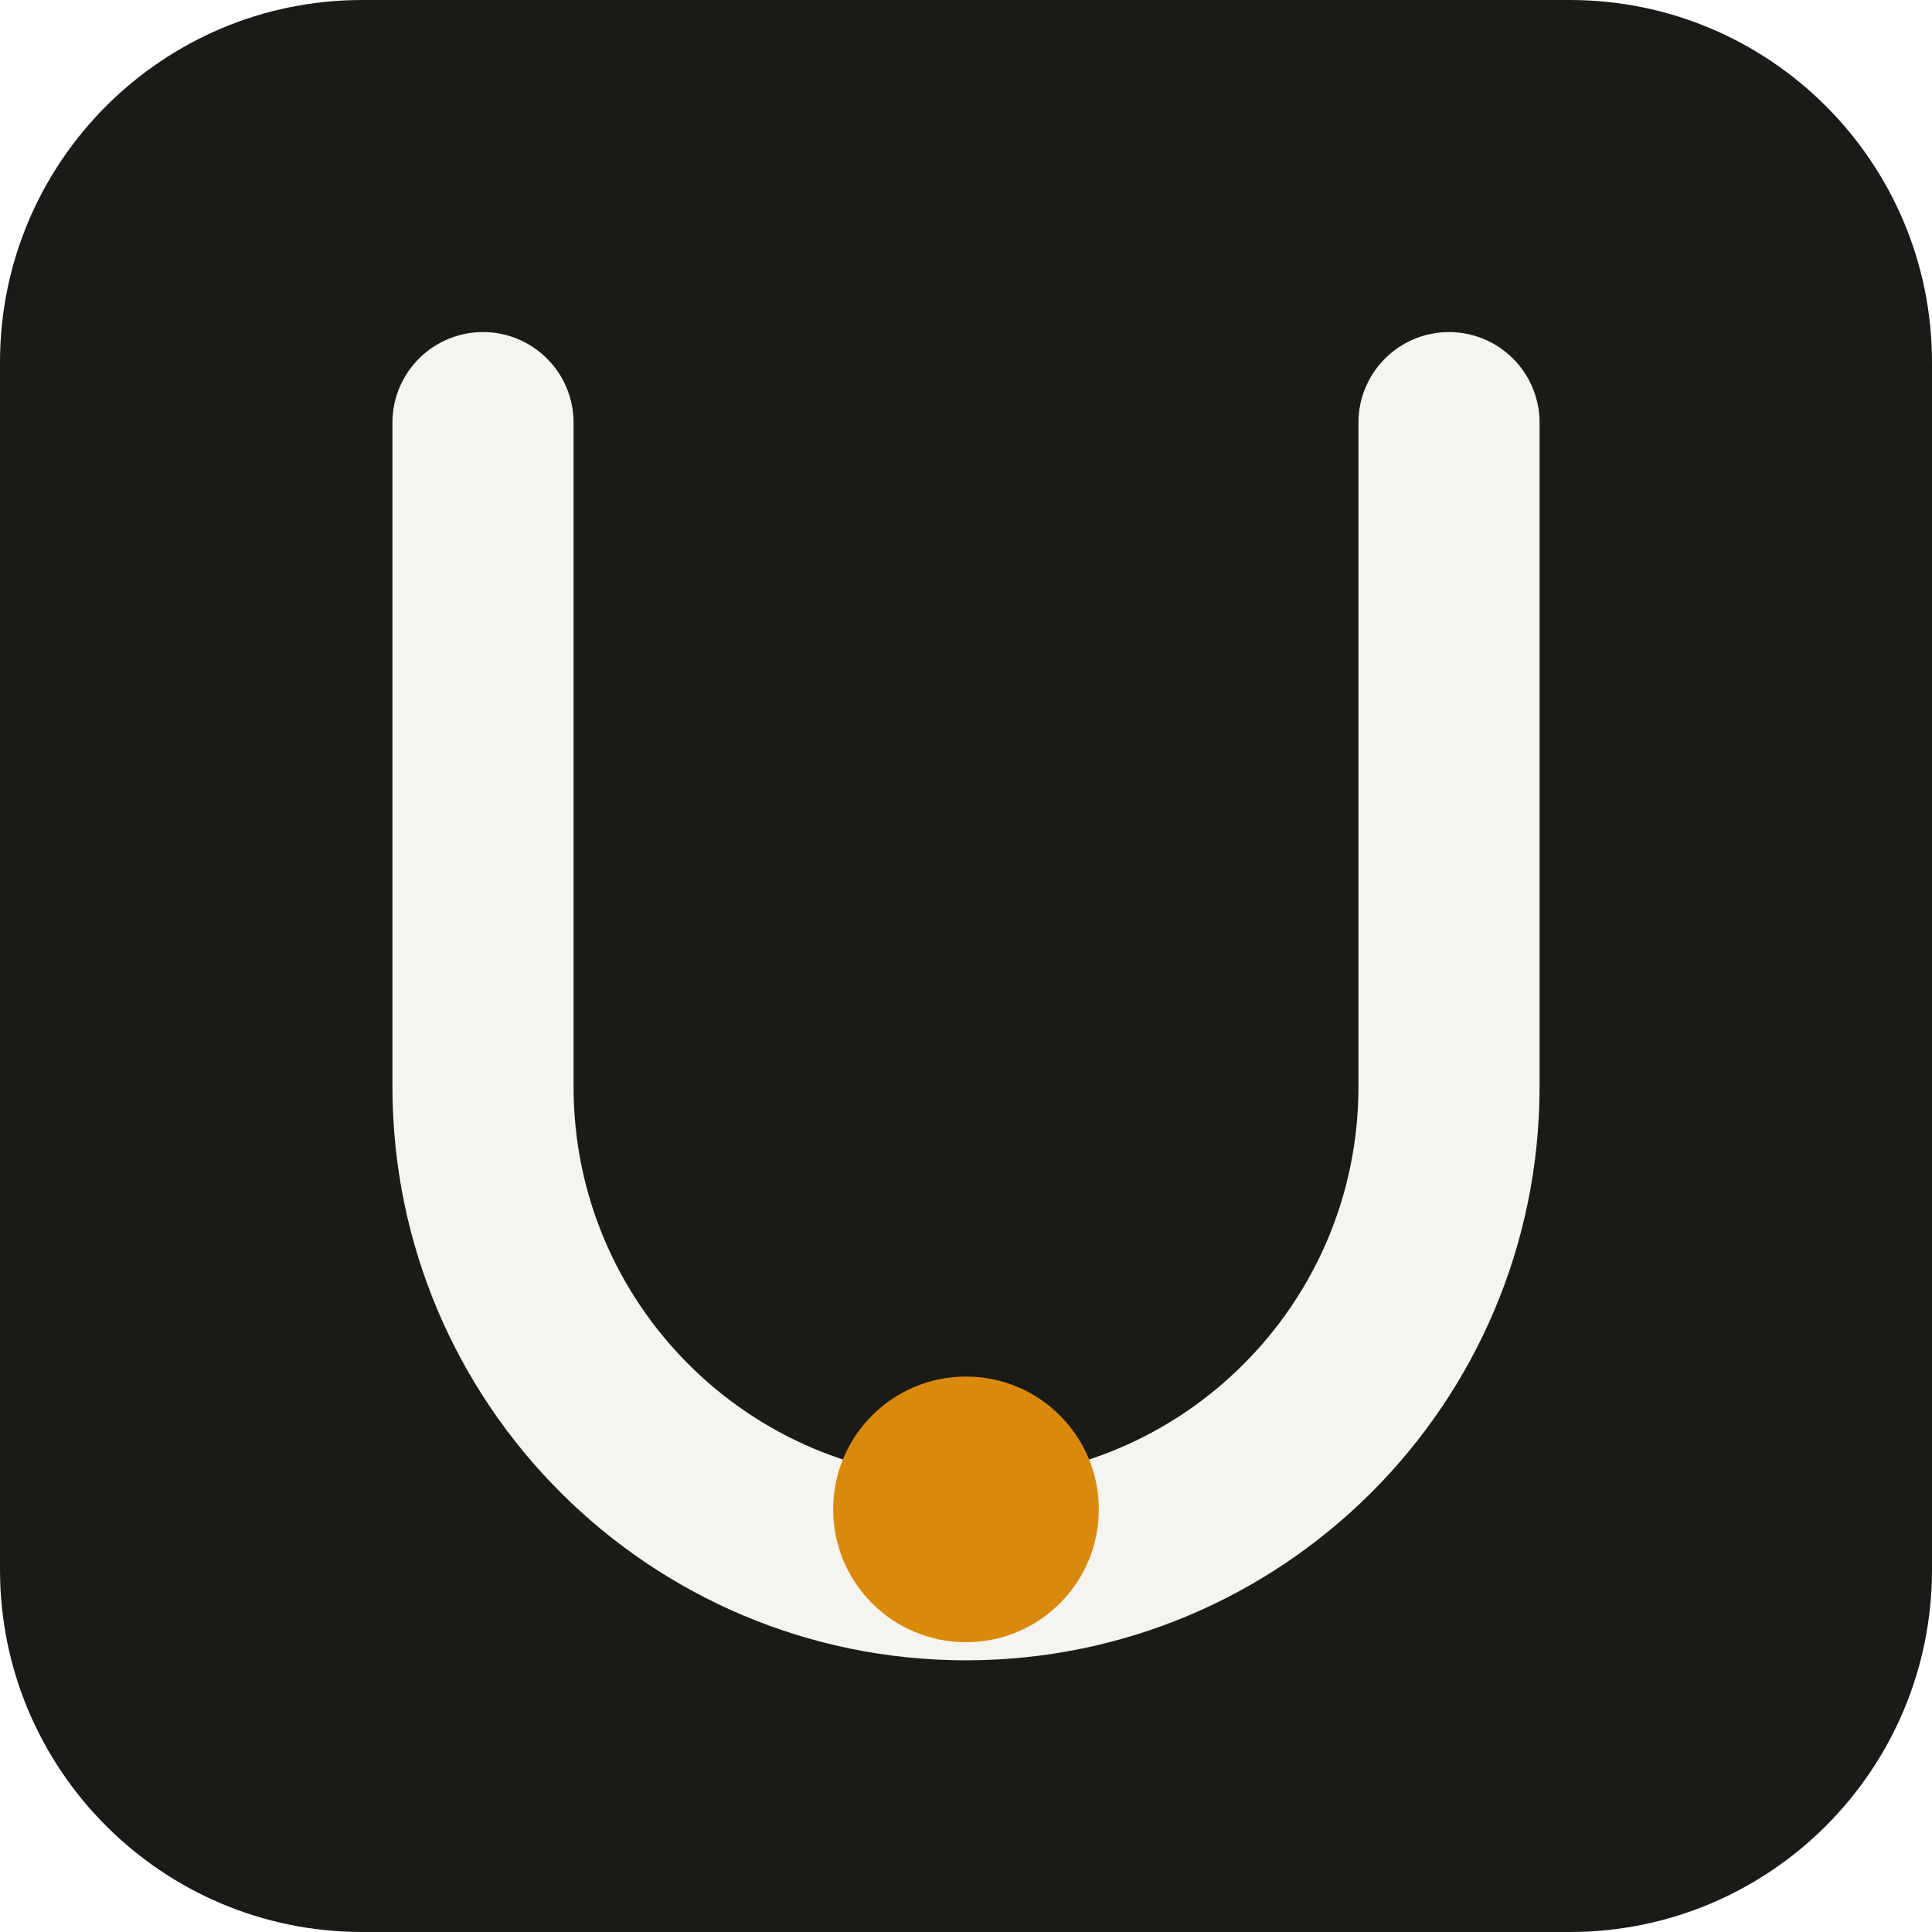
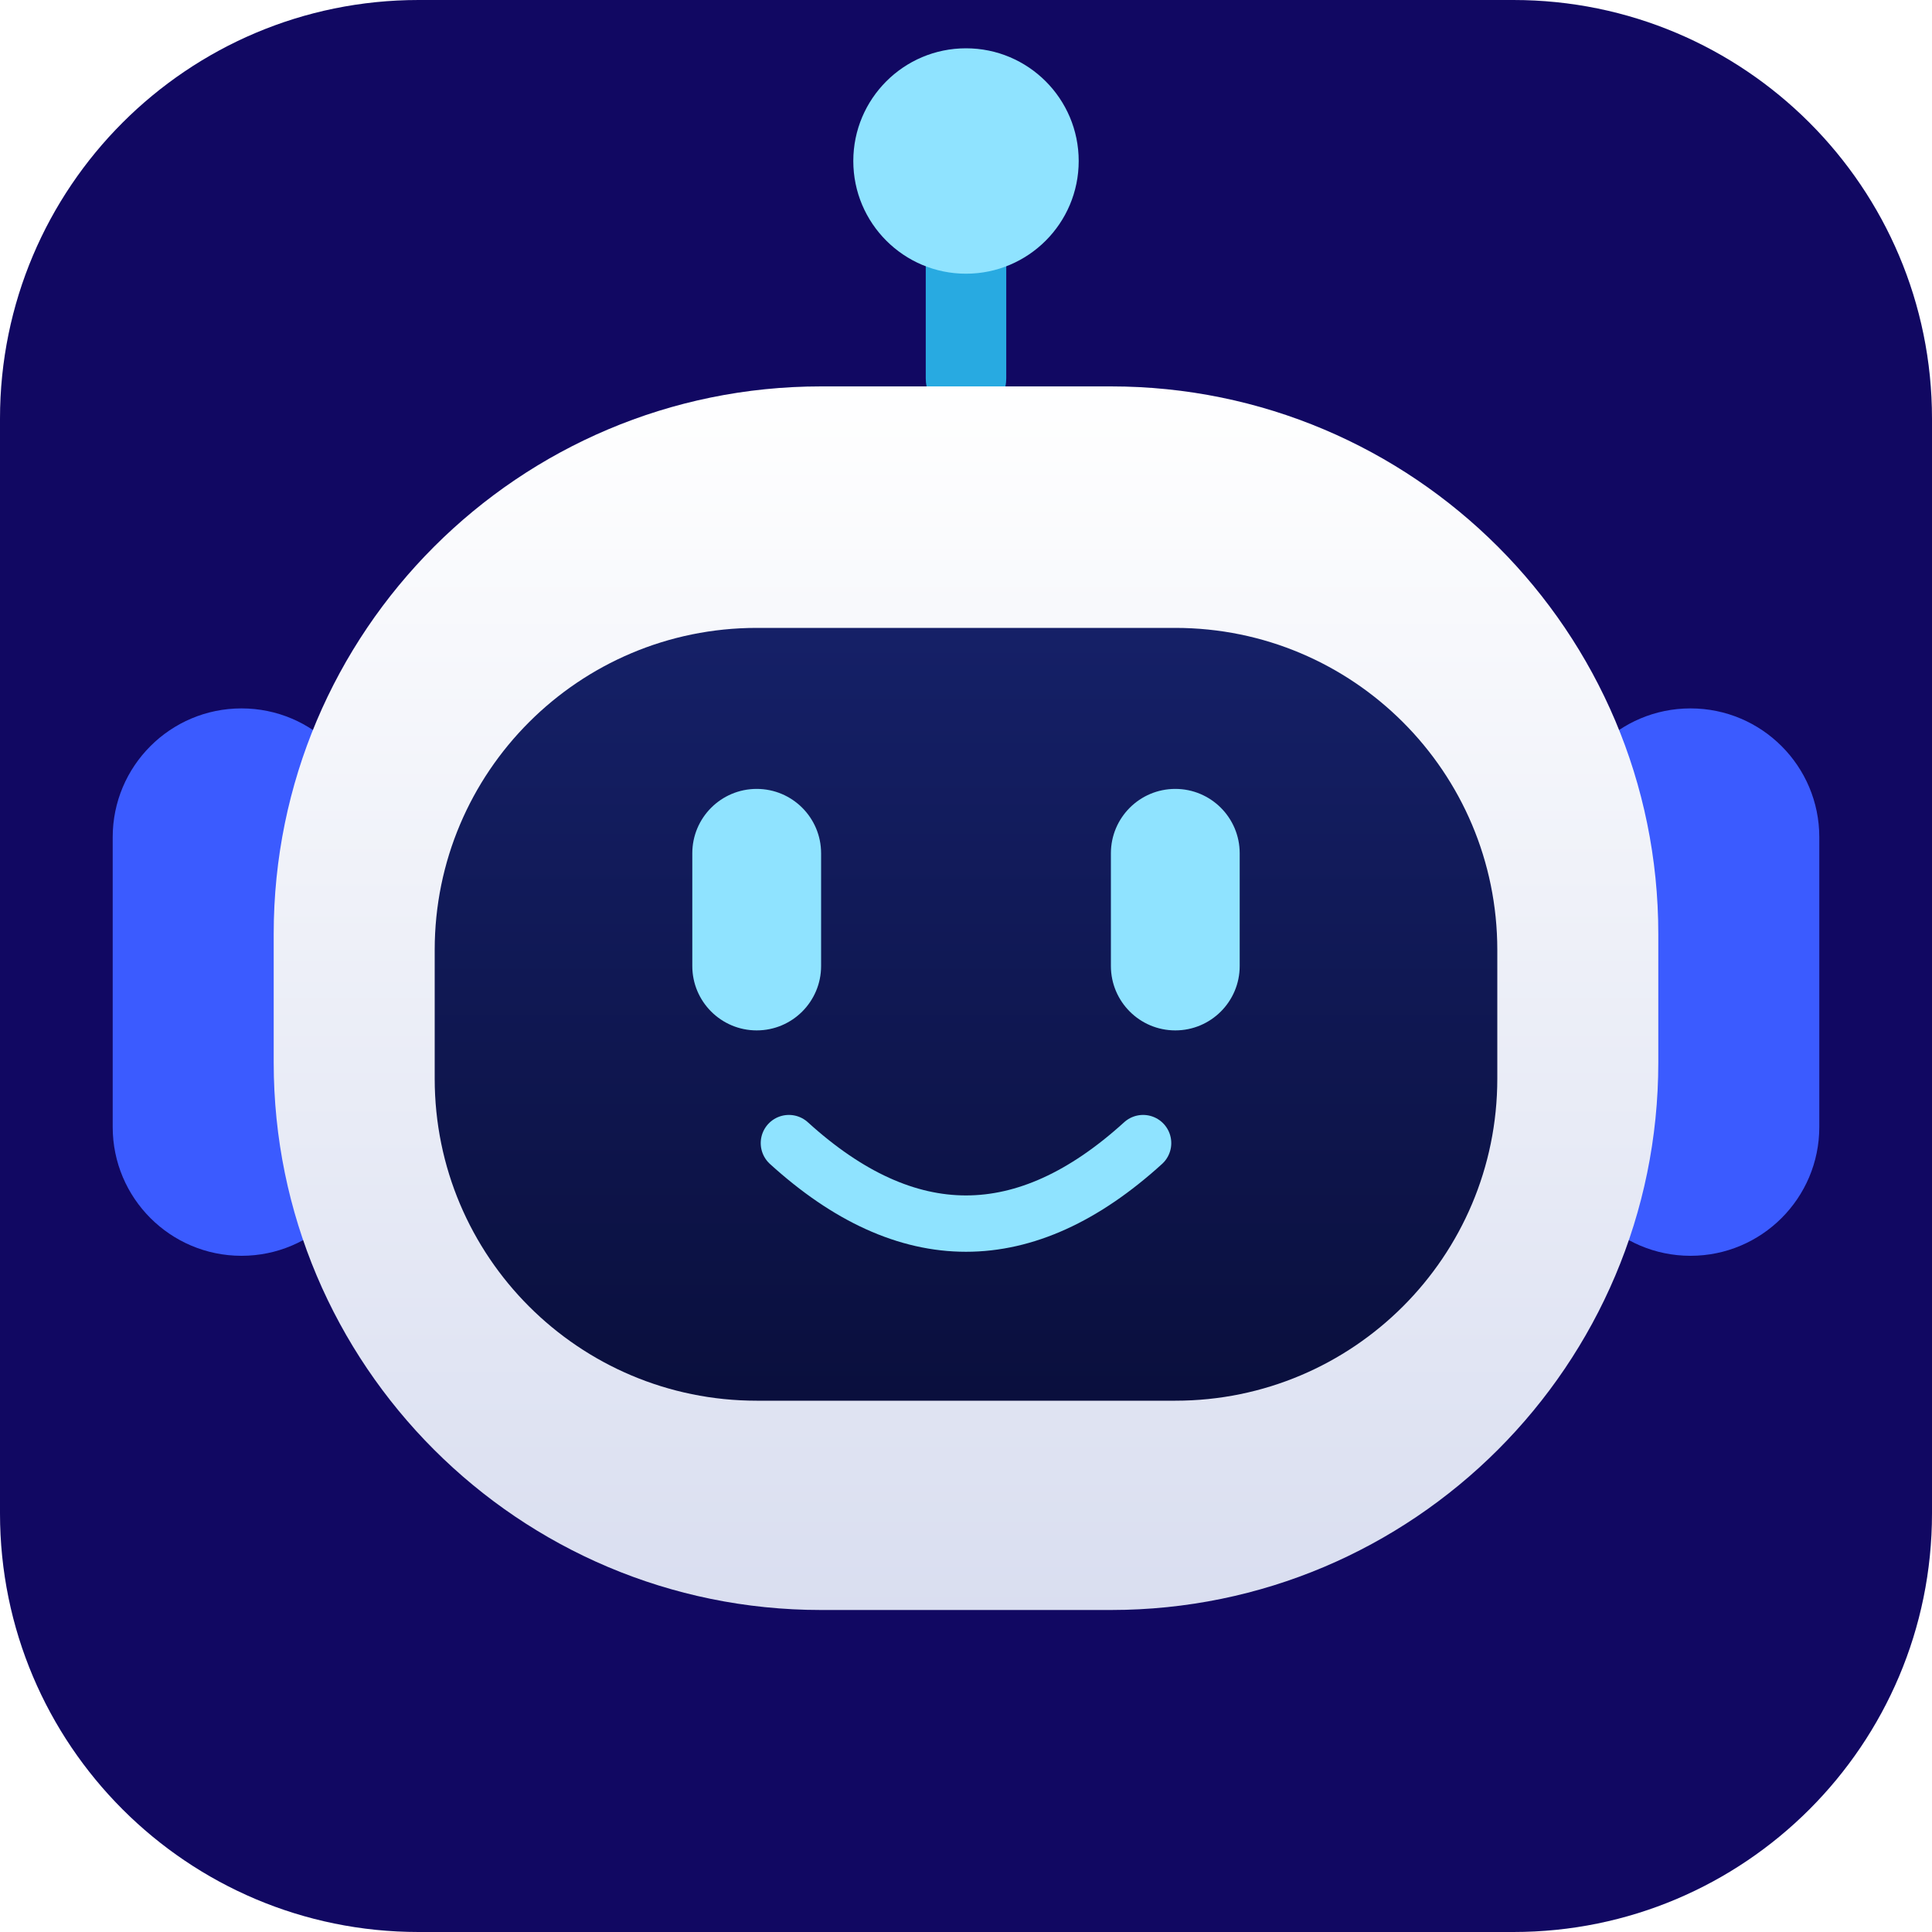
- <svg xmlns="http://www.w3.org/2000/svg" viewBox="0 0 32 32">
-   <rect width="32" height="32" rx="6" fill="#1b1a17" />
-   <path d="M8 7v11a8 8 0 0 0 16 0V7" fill="none" stroke="#f6f4ee" stroke-width="3" stroke-linecap="round" />
-   <circle cx="16" cy="25" r="2.2" fill="#d98a0b" />
+ <svg xmlns="http://www.w3.org/2000/svg" viewBox="0 0 120 120">
+   <defs>
+     <linearGradient id="h" x1="0" y1="0" x2="0" y2="1">
+       <stop offset="0" stop-color="#fff" />
+       <stop offset="1" stop-color="#D9DEF0" />
+     </linearGradient>
+     <linearGradient id="v" x1="0" y1="0" x2="0" y2="1">
+       <stop offset="0" stop-color="#152067" />
+       <stop offset="1" stop-color="#0A0F3D" />
+     </linearGradient>
+   </defs>
+   <rect width="120" height="120" rx="26" fill="#110862" />
+   <rect x="57.5" y="10" width="5" height="16" rx="2.5" fill="#28AAE1" />
+   <circle cx="60" cy="10" r="7" fill="#8FE3FF" />
+   <rect x="7" y="44" width="16" height="34" rx="8" fill="#3B5BFF" />
+   <rect x="97" y="44" width="16" height="34" rx="8" fill="#3B5BFF" />
+   <rect x="17" y="24" width="86" height="76" rx="34" fill="url(#h)" />
+   <rect x="27" y="39" width="66" height="48" rx="20" fill="url(#v)" />
+   <rect x="43" y="49" width="8" height="15" rx="4" fill="#8FE3FF" />
+   <rect x="69" y="49" width="8" height="15" rx="4" fill="#8FE3FF" />
+   <path d="M49 71 Q60 81 71 71" fill="none" stroke="#8FE3FF" stroke-width="3.5" stroke-linecap="round" />
</svg>
